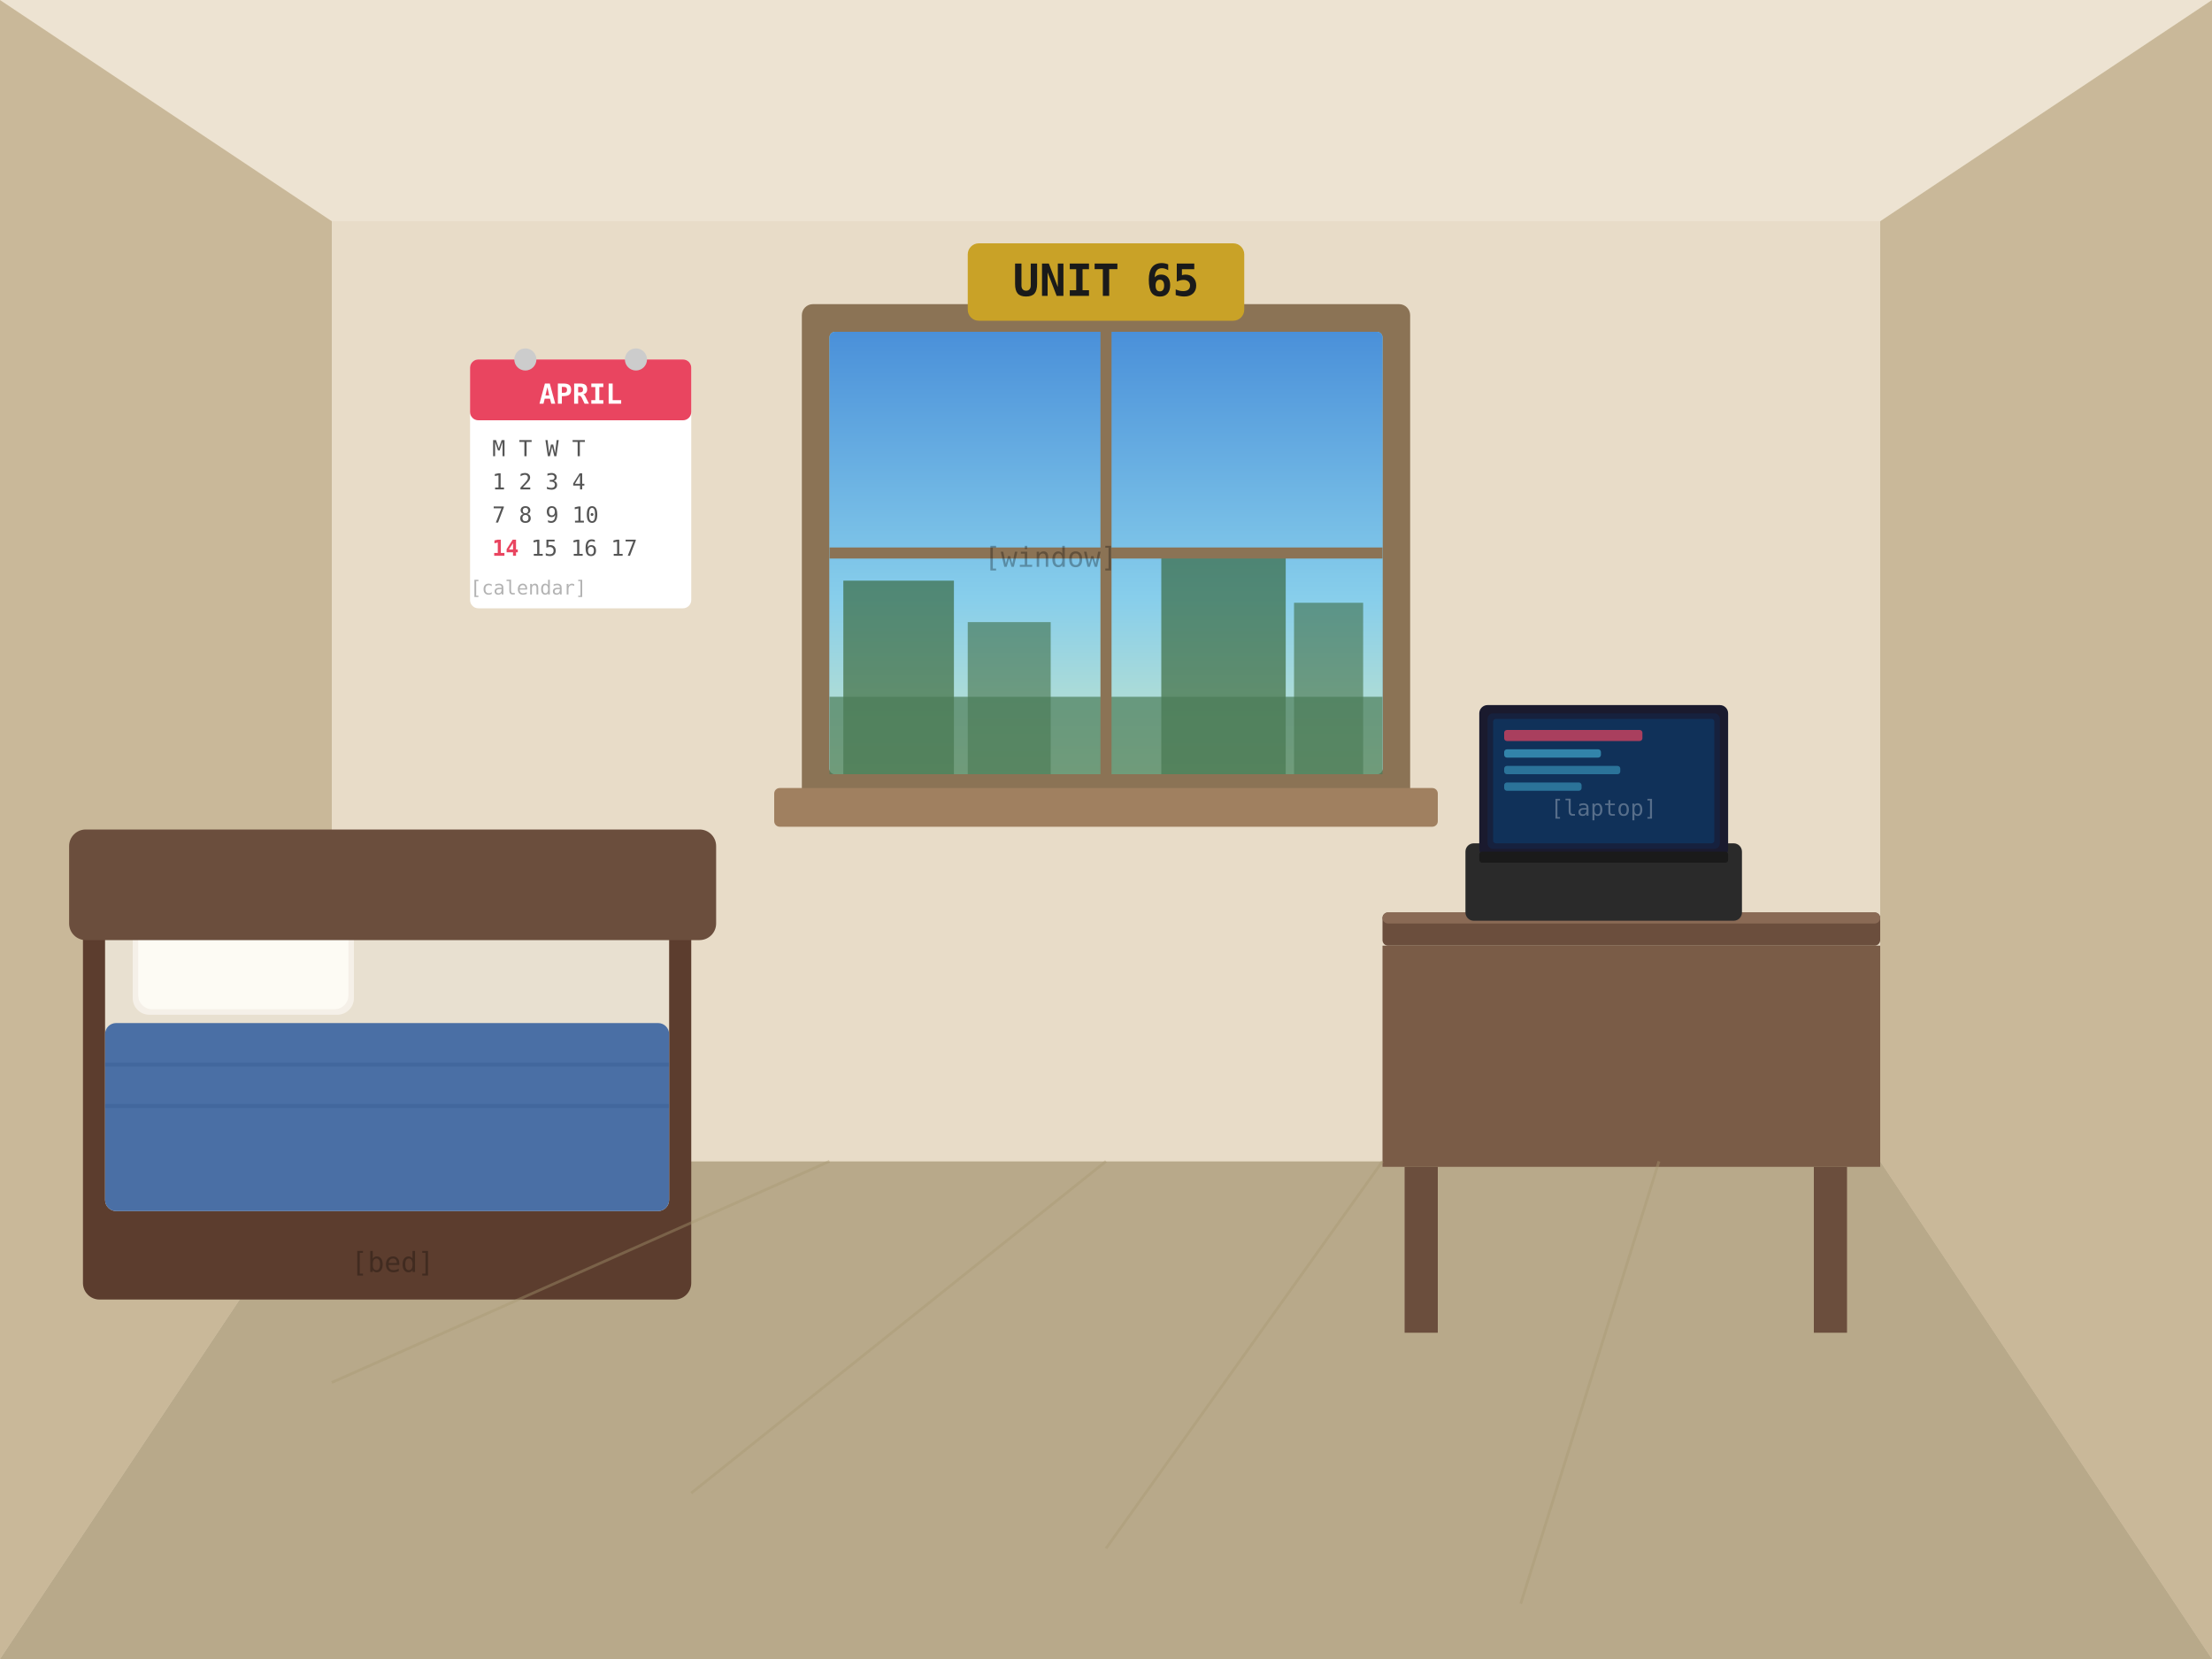
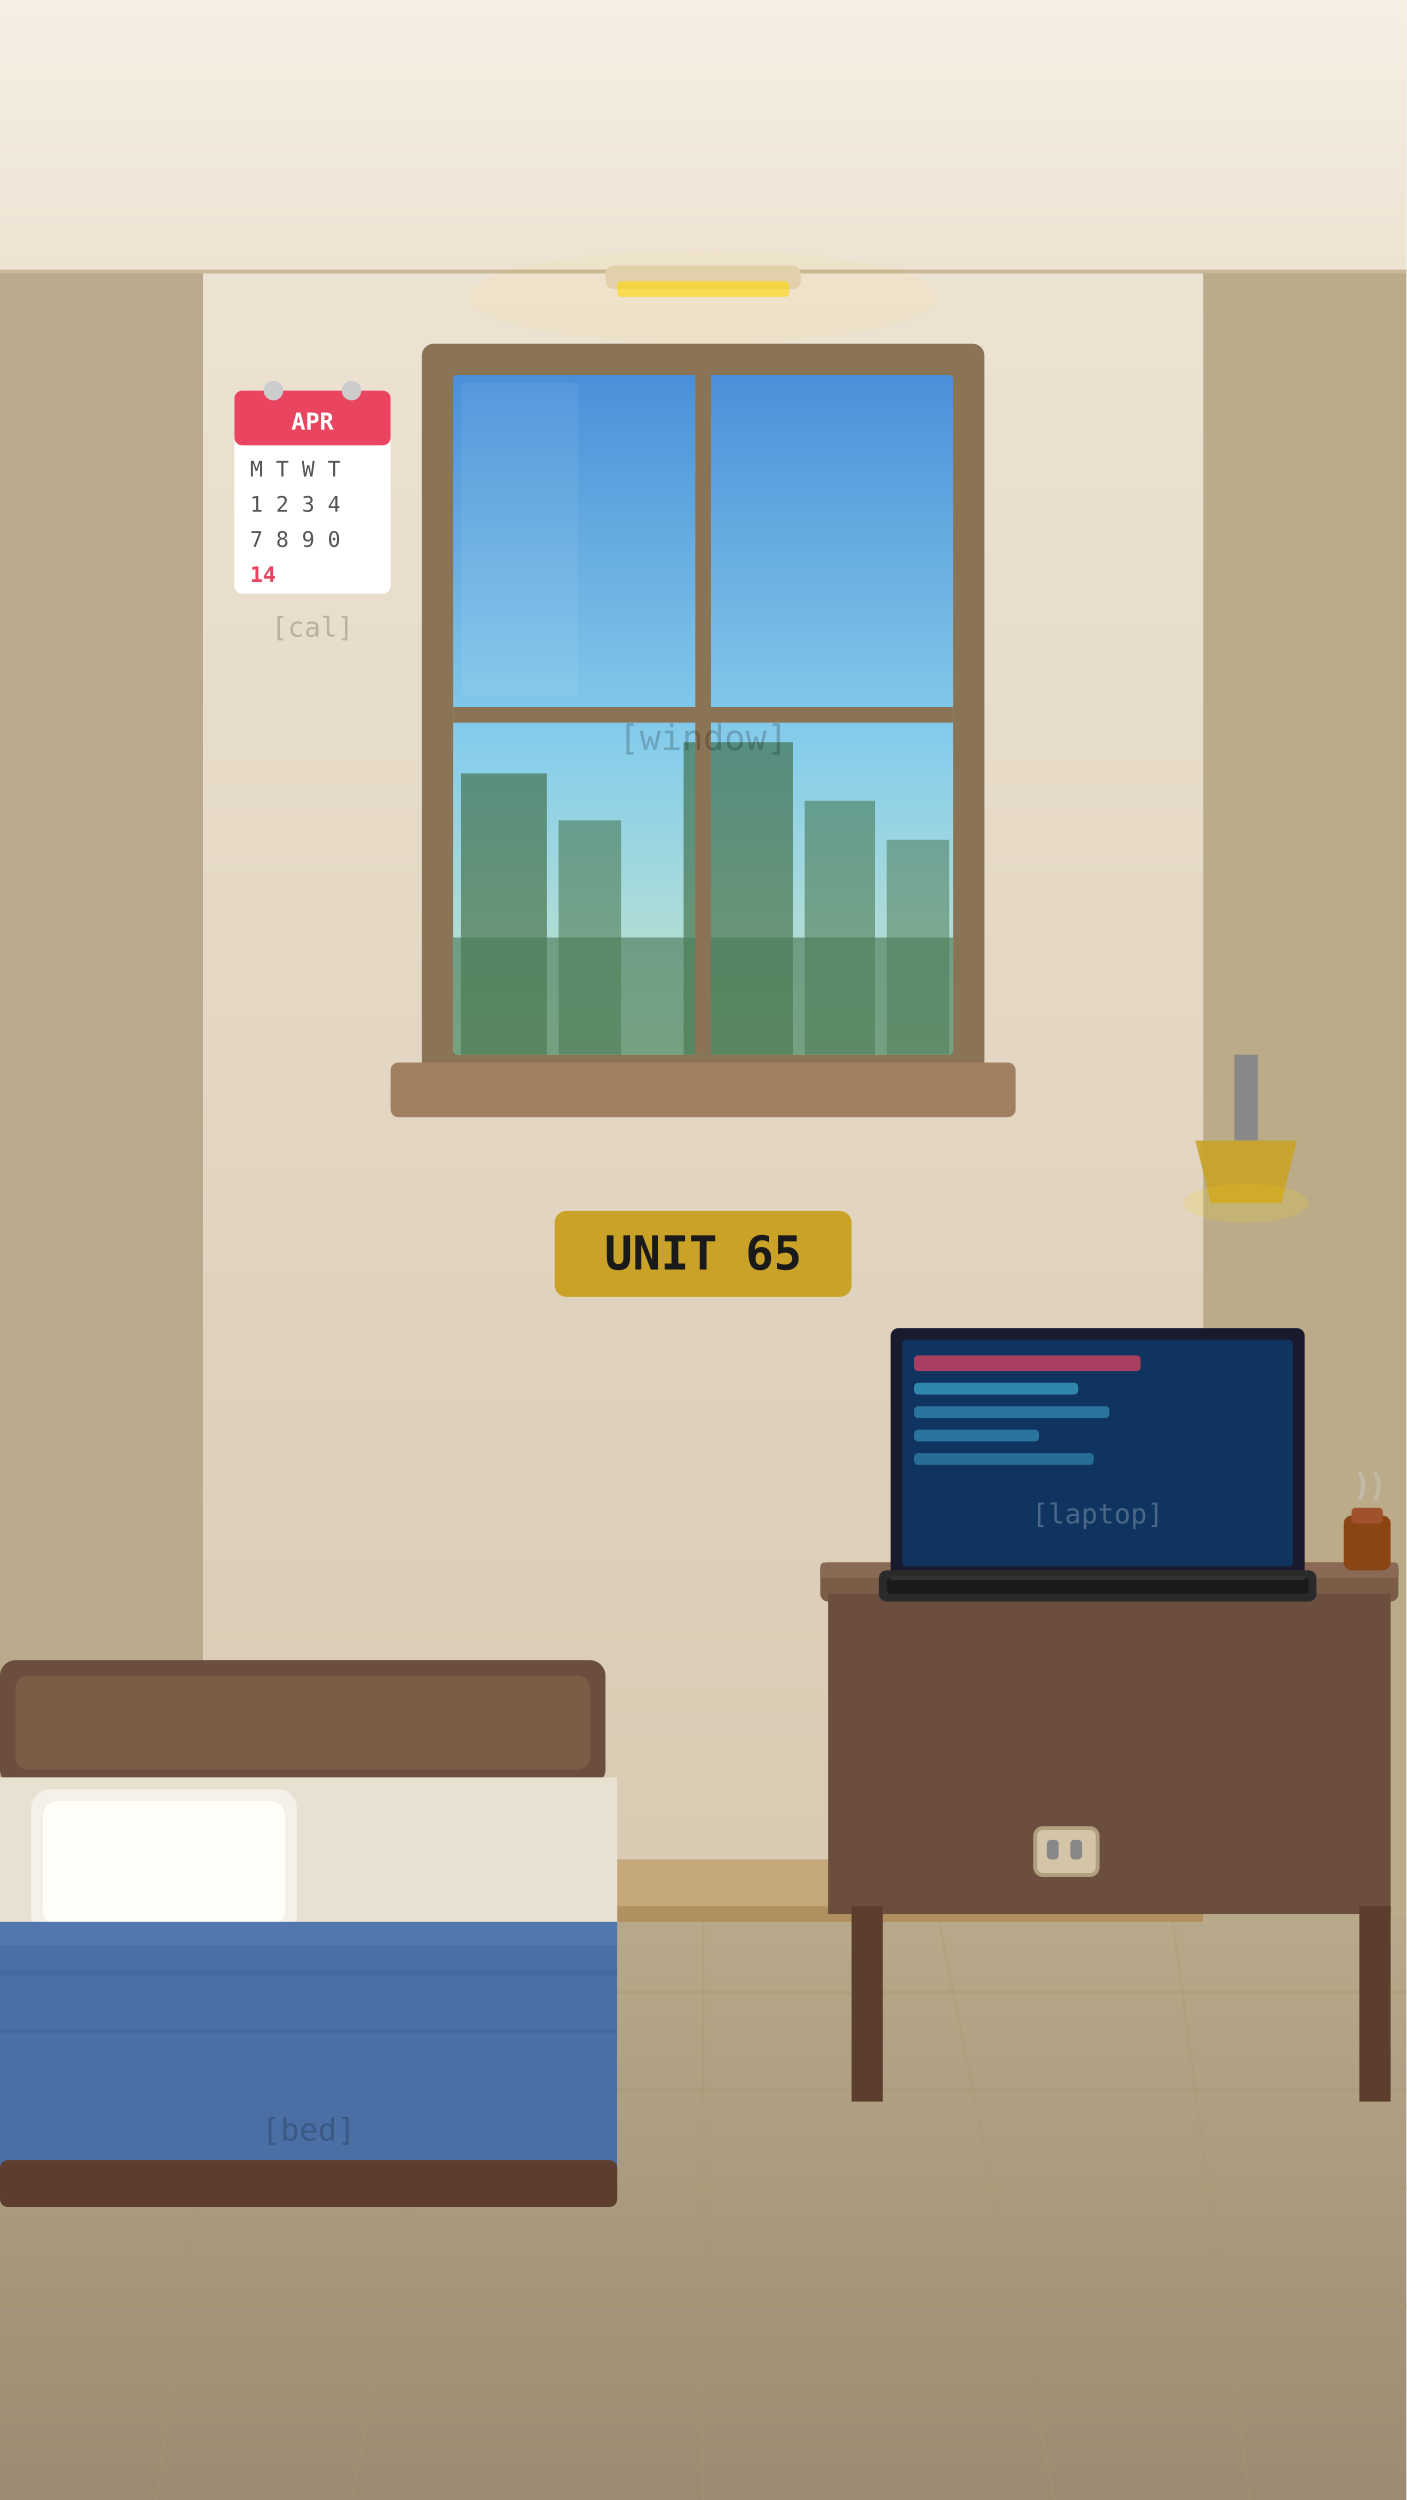
- <svg xmlns="http://www.w3.org/2000/svg" viewBox="0 0 800 600" width="800" height="600">
-   <rect width="800" height="600" fill="#d4c5a9" />
-   <polygon points="0,600 800,600 680,420 120,420" fill="#b8a98a" />
-   <rect x="120" y="80" width="560" height="340" fill="#e8dcc8" />
-   <polygon points="0,0 120,80 120,420 0,600" fill="#c9b899" />
-   <polygon points="800,0 680,80 680,420 800,600" fill="#c9b899" />
-   <polygon points="0,0 800,0 680,80 120,80" fill="#ede3d2" />
-   <rect id="window-frame-outer" x="290" y="110" width="220" height="180" rx="4" fill="#8b7355" />
-   <rect x="280" y="285" width="240" height="14" fill="#a08060" rx="2" />
-   <rect id="window-pane" x="300" y="120" width="200" height="160" fill="#87ceeb" rx="2" />
+ <svg xmlns="http://www.w3.org/2000/svg" viewBox="0 0 360 640" width="360" height="640">
  <defs>
-     <linearGradient id="skyGrad" x1="0" y1="0" x2="0" y2="1">
-       <stop offset="0%" stop-color="#4a90d9" />
-       <stop offset="60%" stop-color="#87ceeb" />
-       <stop offset="100%" stop-color="#c8e6c9" />
+     <linearGradient id="wallGrad" x1="0" y1="0" x2="0" y2="1">
+       <stop offset="0%" stop-color="#ede3d2" />
+       <stop offset="100%" stop-color="#d8c9b2" />
    </linearGradient>
    <linearGradient id="floorGrad" x1="0" y1="0" x2="0" y2="1">
      <stop offset="0%" stop-color="#b8a98a" />
      <stop offset="100%" stop-color="#9a8b72" />
    </linearGradient>
+     <linearGradient id="skyWin" x1="0" y1="0" x2="0" y2="1">
+       <stop offset="0%" stop-color="#4a90d9" />
+       <stop offset="55%" stop-color="#87ceeb" />
+       <stop offset="100%" stop-color="#c8e6c9" />
+     </linearGradient>
+     <linearGradient id="ceilGrad" x1="0" y1="0" x2="0" y2="1">
+       <stop offset="0%" stop-color="#f5efe4" />
+       <stop offset="100%" stop-color="#ede3d2" />
+     </linearGradient>
  </defs>
-   <rect x="300" y="120" width="200" height="160" fill="url(#skyGrad)" rx="2" />
-   <rect x="305" y="210" width="40" height="70" fill="#2d5a27" opacity="0.6" />
-   <rect x="350" y="225" width="30" height="55" fill="#2d5a27" opacity="0.5" />
-   <rect x="420" y="200" width="45" height="80" fill="#2d5a27" opacity="0.6" />
-   <rect x="468" y="218" width="25" height="62" fill="#2d5a27" opacity="0.5" />
-   <rect x="300" y="252" width="200" height="28" fill="#4a7c59" opacity="0.7" />
-   <rect x="398" y="120" width="4" height="160" fill="#8b7355" />
-   <rect x="300" y="198" width="200" height="4" fill="#8b7355" />
-   <text x="380" y="205" text-anchor="middle" font-size="10" fill="rgba(0,0,0,0.3)" font-family="monospace">[window]</text>
-   <rect x="500" y="330" width="180" height="12" fill="#6b4e3d" rx="2" />
-   <rect x="500" y="342" width="180" height="80" fill="#7a5c47" />
-   <rect x="508" y="422" width="12" height="60" fill="#6b4e3d" />
-   <rect x="656" y="422" width="12" height="60" fill="#6b4e3d" />
-   <rect x="500" y="330" width="180" height="4" fill="#8a6a55" rx="2" />
-   <rect id="laptop-base" x="530" y="305" width="100" height="28" rx="3" fill="#2a2a2a" />
-   <rect id="laptop-screen" x="535" y="255" width="90" height="55" rx="3" fill="#1a1a2e" />
-   <rect x="538" y="258" width="84" height="49" rx="2" fill="#16213e" />
-   <rect x="540" y="260" width="80" height="45" rx="1" fill="#0f3460" opacity="0.8" />
-   <rect x="544" y="264" width="50" height="4" fill="#e94560" opacity="0.7" rx="1" />
-   <rect x="544" y="271" width="35" height="3" fill="#53d8fb" opacity="0.5" rx="1" />
-   <rect x="544" y="277" width="42" height="3" fill="#53d8fb" opacity="0.4" rx="1" />
-   <rect x="544" y="283" width="28" height="3" fill="#53d8fb" opacity="0.4" rx="1" />
-   <text x="580" y="295" text-anchor="middle" font-size="8" fill="rgba(255,255,255,0.3)" font-family="monospace">[laptop]</text>
-   <rect x="535" y="308" width="90" height="4" rx="1" fill="#1a1a1a" />
-   <rect x="30" y="330" width="220" height="140" rx="6" fill="#5c3d2e" />
-   <rect x="38" y="318" width="204" height="120" rx="4" fill="#e8e0d0" />
-   <rect x="48" y="322" width="80" height="45" rx="6" fill="#f5f0e8" />
-   <rect x="50" y="324" width="76" height="41" rx="5" fill="#fffef8" opacity="0.8" />
-   <rect x="38" y="370" width="204" height="68" rx="4" fill="#4a6fa5" />
-   <line x1="38" y1="385" x2="242" y2="385" stroke="#3a5f95" stroke-width="1.5" opacity="0.5" />
-   <line x1="38" y1="400" x2="242" y2="400" stroke="#3a5f95" stroke-width="1.5" opacity="0.5" />
-   <rect x="25" y="300" width="234" height="40" rx="6" fill="#6b4e3d" />
-   <text x="142" y="460" text-anchor="middle" font-size="10" fill="rgba(0,0,0,0.3)" font-family="monospace">[bed]</text>
-   <rect id="calendar" x="170" y="130" width="80" height="90" rx="3" fill="#fff" />
-   <rect x="170" y="130" width="80" height="22" rx="3" fill="#e94560" />
-   <circle cx="190" cy="130" r="4" fill="#ccc" />
-   <circle cx="230" cy="130" r="4" fill="#ccc" />
-   <text x="210" y="146" text-anchor="middle" font-size="10" fill="white" font-family="monospace" font-weight="bold">APRIL</text>
-   <text x="178" y="165" font-size="8" fill="#555" font-family="monospace">M  T  W  T</text>
-   <text x="178" y="177" font-size="8" fill="#555" font-family="monospace">1  2  3  4</text>
-   <text x="178" y="189" font-size="8" fill="#555" font-family="monospace">7  8  9 10</text>
-   <text x="178" y="201" font-size="8" fill="#e94560" font-family="monospace" font-weight="bold">14</text>
-   <text x="192" y="201" font-size="8" fill="#555" font-family="monospace"> 15 16 17</text>
-   <text x="170" y="215" font-size="7" fill="rgba(0,0,0,0.3)" font-family="monospace">[calendar]</text>
-   <rect x="350" y="88" width="100" height="28" rx="4" fill="#c9a227" />
-   <text x="400" y="107" text-anchor="middle" font-size="16" fill="#1a1a1a" font-family="monospace" font-weight="bold" id="room-number-sign">UNIT 65</text>
-   <line x1="120" y1="500" x2="300" y2="420" stroke="#a89870" stroke-width="1" opacity="0.4" />
-   <line x1="250" y1="540" x2="400" y2="420" stroke="#a89870" stroke-width="1" opacity="0.4" />
-   <line x1="400" y1="560" x2="500" y2="420" stroke="#a89870" stroke-width="1" opacity="0.4" />
-   <line x1="550" y1="580" x2="600" y2="420" stroke="#a89870" stroke-width="1" opacity="0.4" />
+   <polygon points="0,0 360,0 360,70 0,70" fill="url(#ceilGrad)" />
+   <line x1="0" y1="70" x2="360" y2="70" stroke="#c9b899" stroke-width="2" />
+   <polygon points="0,70 52,70 52,490 0,490" fill="#c9b899" />
+   <polygon points="0,70 52,70 52,490 0,490" fill="rgba(0,0,0,0.08)" />
+   <polygon points="308,70 360,70 360,490 308,490" fill="#c4b390" />
+   <polygon points="308,70 360,70 360,490 308,490" fill="rgba(0,0,0,0.05)" />
+   <rect x="52" y="70" width="256" height="420" fill="url(#wallGrad)" />
+   <rect x="0" y="490" width="360" height="150" fill="url(#floorGrad)" />
+   <line x1="0" y1="510" x2="360" y2="510" stroke="#a89870" stroke-width="1" opacity="0.4" />
+   <line x1="0" y1="535" x2="360" y2="535" stroke="#a89870" stroke-width="1" opacity="0.4" />
+   <line x1="0" y1="560" x2="360" y2="560" stroke="#a89870" stroke-width="1" opacity="0.4" />
+   <line x1="0" y1="590" x2="360" y2="590" stroke="#a89870" stroke-width="1" opacity="0.35" />
+   <line x1="60" y1="490" x2="40" y2="640" stroke="#a89870" stroke-width="0.7" opacity="0.3" />
+   <line x1="120" y1="490" x2="90" y2="640" stroke="#a89870" stroke-width="0.7" opacity="0.3" />
+   <line x1="180" y1="490" x2="180" y2="640" stroke="#a89870" stroke-width="0.7" opacity="0.3" />
+   <line x1="240" y1="490" x2="270" y2="640" stroke="#a89870" stroke-width="0.7" opacity="0.3" />
+   <line x1="300" y1="490" x2="320" y2="640" stroke="#a89870" stroke-width="0.7" opacity="0.3" />
+   <rect x="52" y="476" width="256" height="16" fill="#c4a87a" rx="1" />
+   <rect x="52" y="488" width="256" height="4" fill="#b09060" />
+   <rect x="108" y="88" width="144" height="190" rx="3" fill="#8b7355" />
+   <rect x="100" y="272" width="160" height="14" rx="2" fill="#a08060" />
+   <rect x="116" y="96" width="128" height="174" fill="url(#skyWin)" rx="1" />
+   <rect x="118" y="198" width="22" height="72" fill="#2d5a27" opacity="0.55" />
+   <rect x="143" y="210" width="16" height="60" fill="#2d5a27" opacity="0.45" />
+   <rect x="175" y="190" width="28" height="80" fill="#2d5a27" opacity="0.55" />
+   <rect x="206" y="205" width="18" height="65" fill="#2d5a27" opacity="0.45" />
+   <rect x="227" y="215" width="16" height="55" fill="#2d5a27" opacity="0.4" />
+   <rect x="116" y="240" width="128" height="30" fill="#4a7c59" opacity="0.65" />
+   <rect x="178" y="96" width="4" height="174" fill="#8b7355" />
+   <rect x="116" y="181" width="128" height="4" fill="#8b7355" />
+   <rect x="118" y="98" width="30" height="80" fill="white" opacity="0.06" rx="1" />
+   <text x="180" y="192" text-anchor="middle" font-size="9" fill="rgba(0,0,0,0.2)" font-family="monospace">[window]</text>
+   <rect x="60" y="100" width="40" height="52" rx="2" fill="#fff" />
+   <rect x="60" y="100" width="40" height="14" rx="2" fill="#e94560" />
+   <circle cx="70" cy="100" r="2.5" fill="#ccc" />
+   <circle cx="90" cy="100" r="2.5" fill="#ccc" />
+   <text x="80" y="110" text-anchor="middle" font-size="6" fill="white" font-family="monospace" font-weight="bold">APR</text>
+   <text x="64" y="122" font-size="5.5" fill="#555" font-family="monospace">M T W T</text>
+   <text x="64" y="131" font-size="5.5" fill="#555" font-family="monospace">1 2 3 4</text>
+   <text x="64" y="140" font-size="5.5" fill="#555" font-family="monospace">7 8 9 0</text>
+   <text x="64" y="149" font-size="5.5" fill="#e94560" font-family="monospace" font-weight="bold">14</text>
+   <text x="80" y="163" text-anchor="middle" font-size="7" fill="rgba(0,0,0,0.2)" font-family="monospace">[cal]</text>
+   <rect x="142" y="310" width="76" height="22" rx="3" fill="#c9a227" />
+   <text x="180" y="325" text-anchor="middle" font-size="12" fill="#1a1a1a" font-family="monospace" font-weight="bold" id="room-number-sign">UNIT 65</text>
+   <rect x="210" y="400" width="148" height="10" rx="2" fill="#7a5c47" />
+   <rect x="212" y="408" width="144" height="82" fill="#6b4e3d" />
+   <rect x="210" y="400" width="148" height="4" rx="1" fill="#8a6a55" />
+   <rect x="218" y="488" width="8" height="50" fill="#5c3d2e" />
+   <rect x="348" y="488" width="8" height="50" fill="#5c3d2e" />
+   <rect x="228" y="340" width="106" height="64" rx="2" fill="#1a1a2e" />
+   <rect x="231" y="343" width="100" height="58" rx="1" fill="#0f3460" />
+   <rect x="234" y="347" width="58" height="4" fill="#e94560" opacity="0.7" rx="1" />
+   <rect x="234" y="354" width="42" height="3" fill="#53d8fb" opacity="0.5" rx="1" />
+   <rect x="234" y="360" width="50" height="3" fill="#53d8fb" opacity="0.4" rx="1" />
+   <rect x="234" y="366" width="32" height="3" fill="#53d8fb" opacity="0.4" rx="1" />
+   <rect x="234" y="372" width="46" height="3" fill="#53d8fb" opacity="0.35" rx="1" />
+   <text x="281" y="390" text-anchor="middle" font-size="7" fill="rgba(255,255,255,0.25)" font-family="monospace">[laptop]</text>
+   <rect x="225" y="402" width="112" height="8" rx="2" fill="#2a2a2a" />
+   <rect x="227" y="404" width="108" height="4" fill="#1a1a1a" rx="1" />
+   <line x1="228" y1="404" x2="334" y2="404" stroke="#333" stroke-width="1" />
+   <rect x="344" y="388" width="12" height="14" rx="2" fill="#8b4513" />
+   <rect x="346" y="386" width="8" height="4" rx="1" fill="#a0522d" />
+   <path d="M 348 384 q 2,-4 0,-7" stroke="#ccc" stroke-width="1" fill="none" opacity="0.5" />
+   <path d="M 352 384 q 2,-4 0,-7" stroke="#ccc" stroke-width="1" fill="none" opacity="0.4" />
+   <rect x="0" y="425" width="155" height="32" rx="4" fill="#6b4e3d" />
+   <rect x="4" y="429" width="147" height="24" rx="3" fill="#7a5c47" />
+   <rect x="0" y="455" width="158" height="100" fill="#e8e0d0" />
+   <rect x="8" y="458" width="68" height="38" rx="5" fill="#f5f0e8" />
+   <rect x="11" y="461" width="62" height="32" rx="4" fill="#fffef8" opacity="0.9" />
+   <rect x="0" y="492" width="158" height="63" fill="#4a6fa5" />
+   <rect x="0" y="492" width="158" height="6" fill="#5a7fb5" opacity="0.5" />
+   <line x1="0" y1="505" x2="158" y2="505" stroke="#3a5f95" stroke-width="1" opacity="0.4" />
+   <line x1="0" y1="520" x2="158" y2="520" stroke="#3a5f95" stroke-width="1" opacity="0.4" />
+   <rect x="0" y="553" width="158" height="12" rx="2" fill="#5c3d2e" />
+   <text x="79" y="548" text-anchor="middle" font-size="8" fill="rgba(0,0,0,0.2)" font-family="monospace">[bed]</text>
+   <rect x="316" y="270" width="6" height="22" fill="#888" />
+   <polygon points="306,292 332,292 328,308 310,308" fill="#c9a227" opacity="0.9" />
+   <ellipse cx="319" cy="308" rx="16" ry="5" fill="#ffd700" opacity="0.15" />
+   <rect x="265" y="468" width="16" height="12" rx="2" fill="#d4c5a9" stroke="#b0a080" stroke-width="1" />
+   <rect x="268" y="471" width="3" height="5" rx="1" fill="#888" />
+   <rect x="274" y="471" width="3" height="5" rx="1" fill="#888" />
+   <rect x="155" y="68" width="50" height="6" rx="2" fill="#e0d0b0" />
+   <rect x="158" y="72" width="44" height="4" rx="1" fill="#ffd700" opacity="0.6" />
+   <ellipse cx="180" cy="76" rx="60" ry="12" fill="#ffd700" opacity="0.04" />
</svg>
